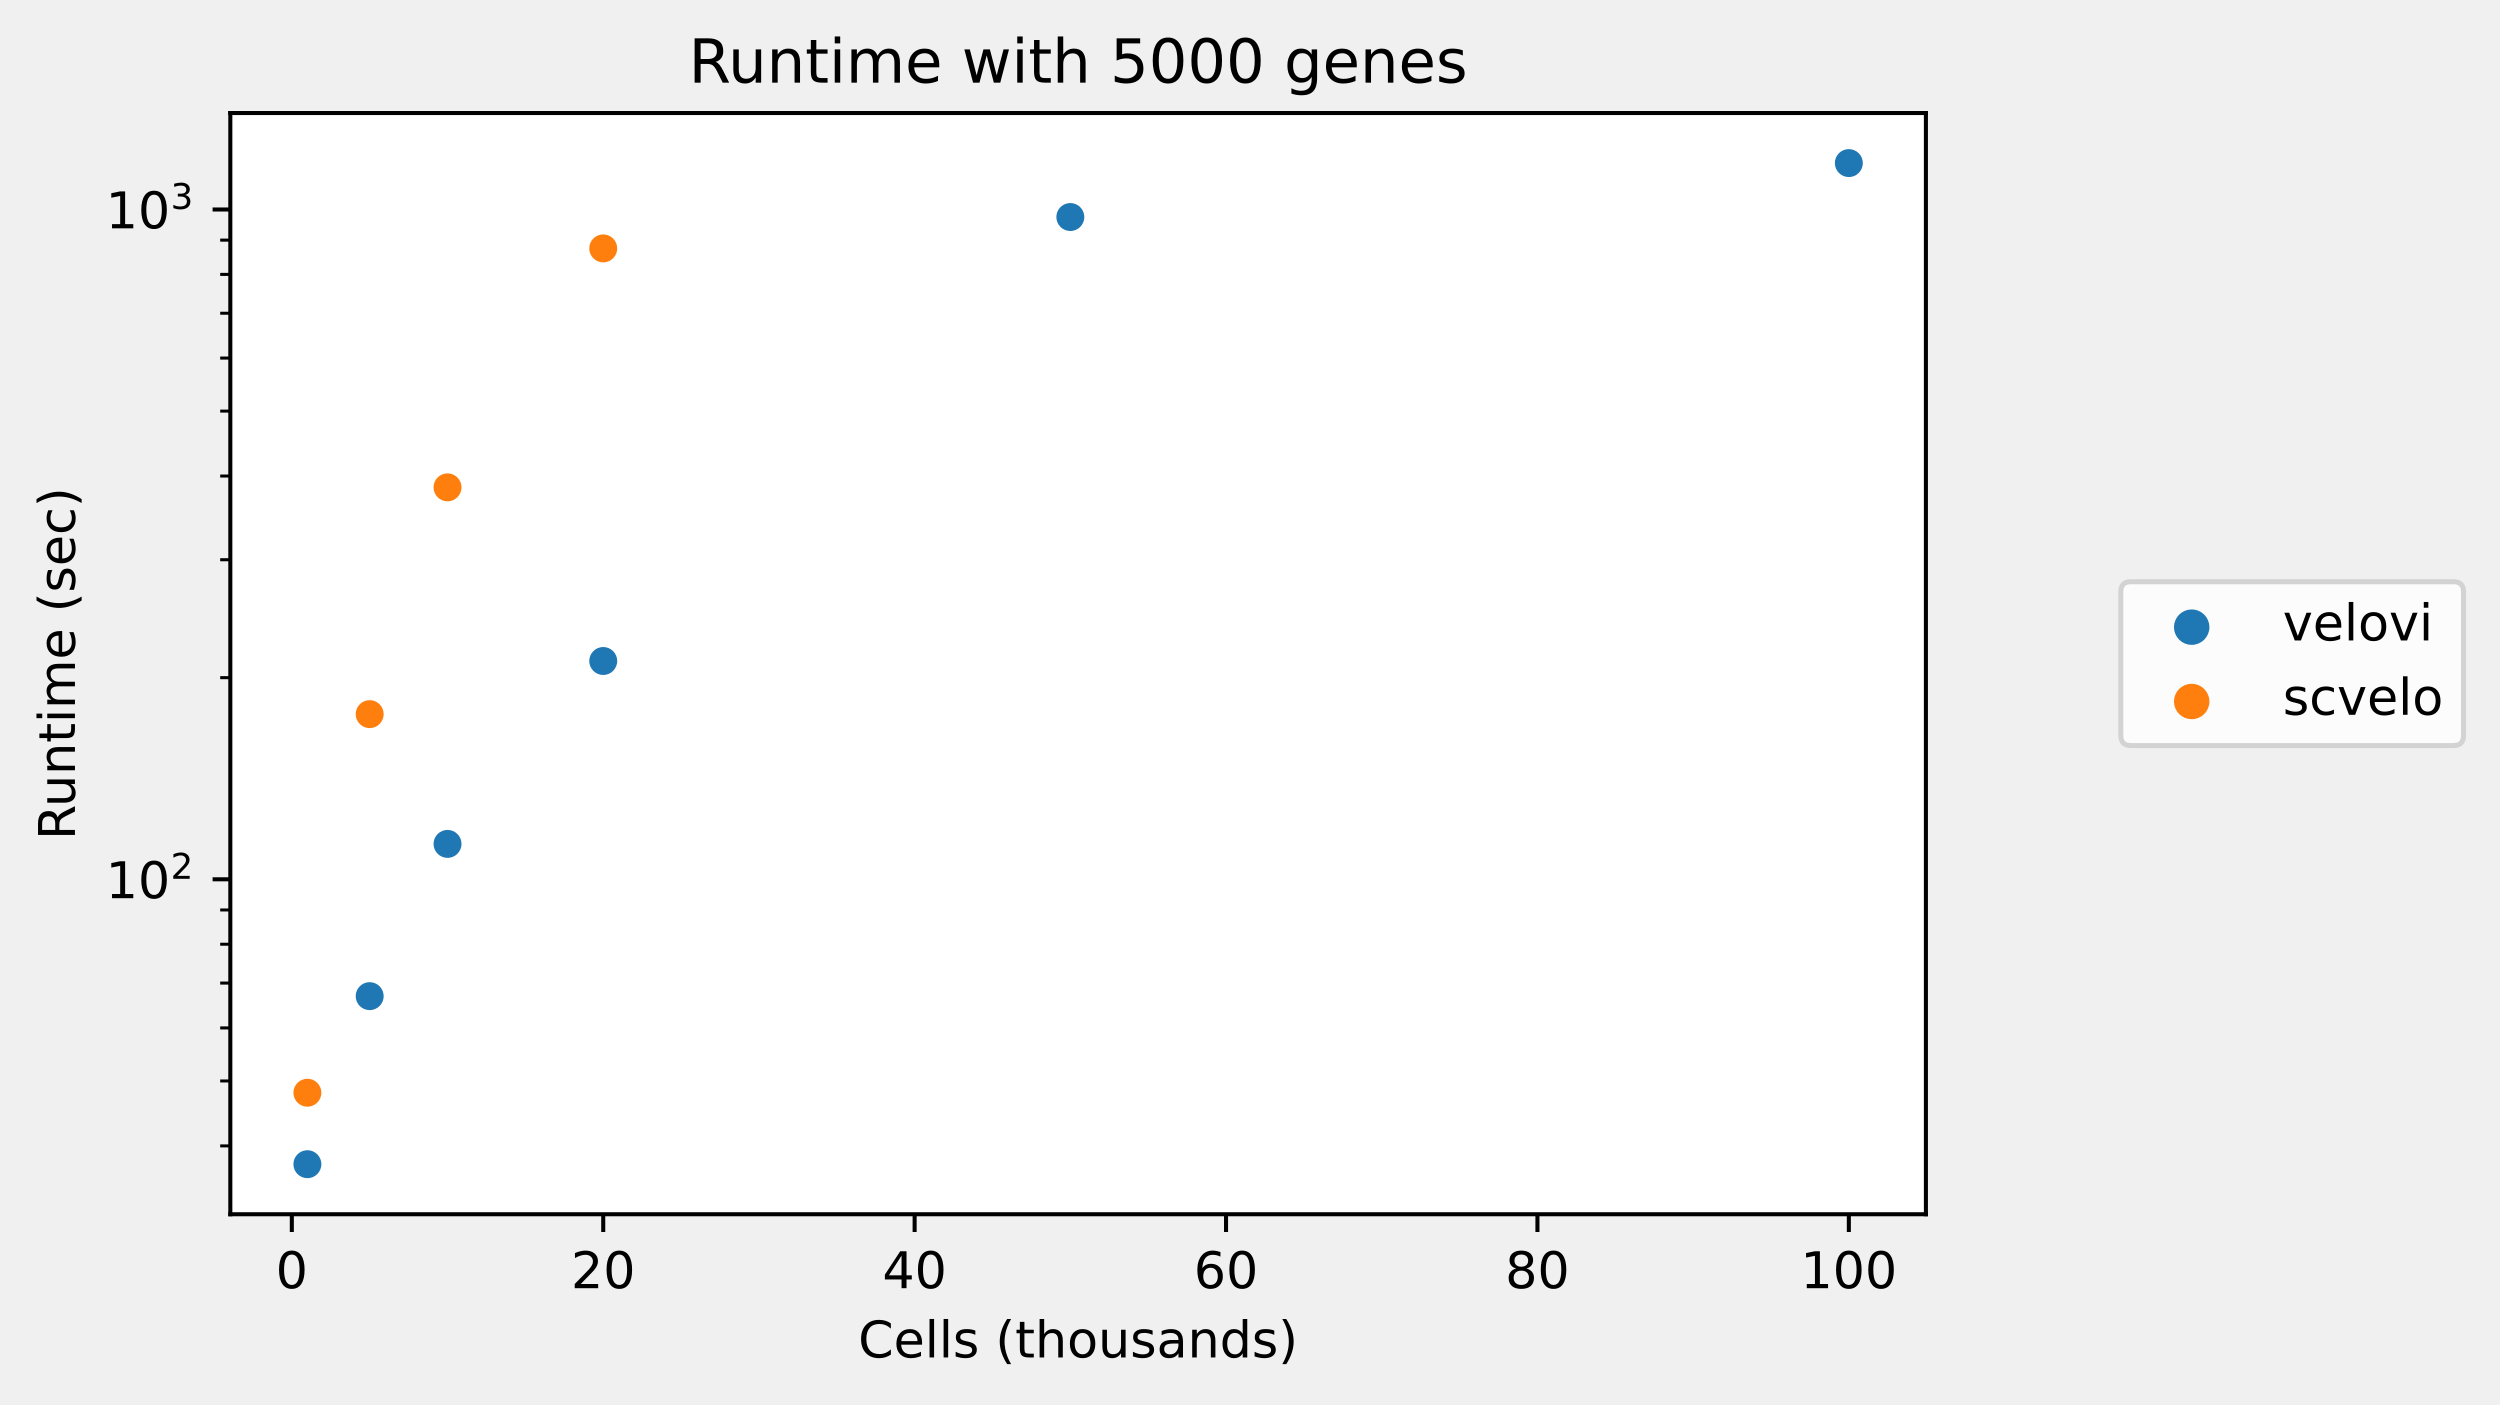
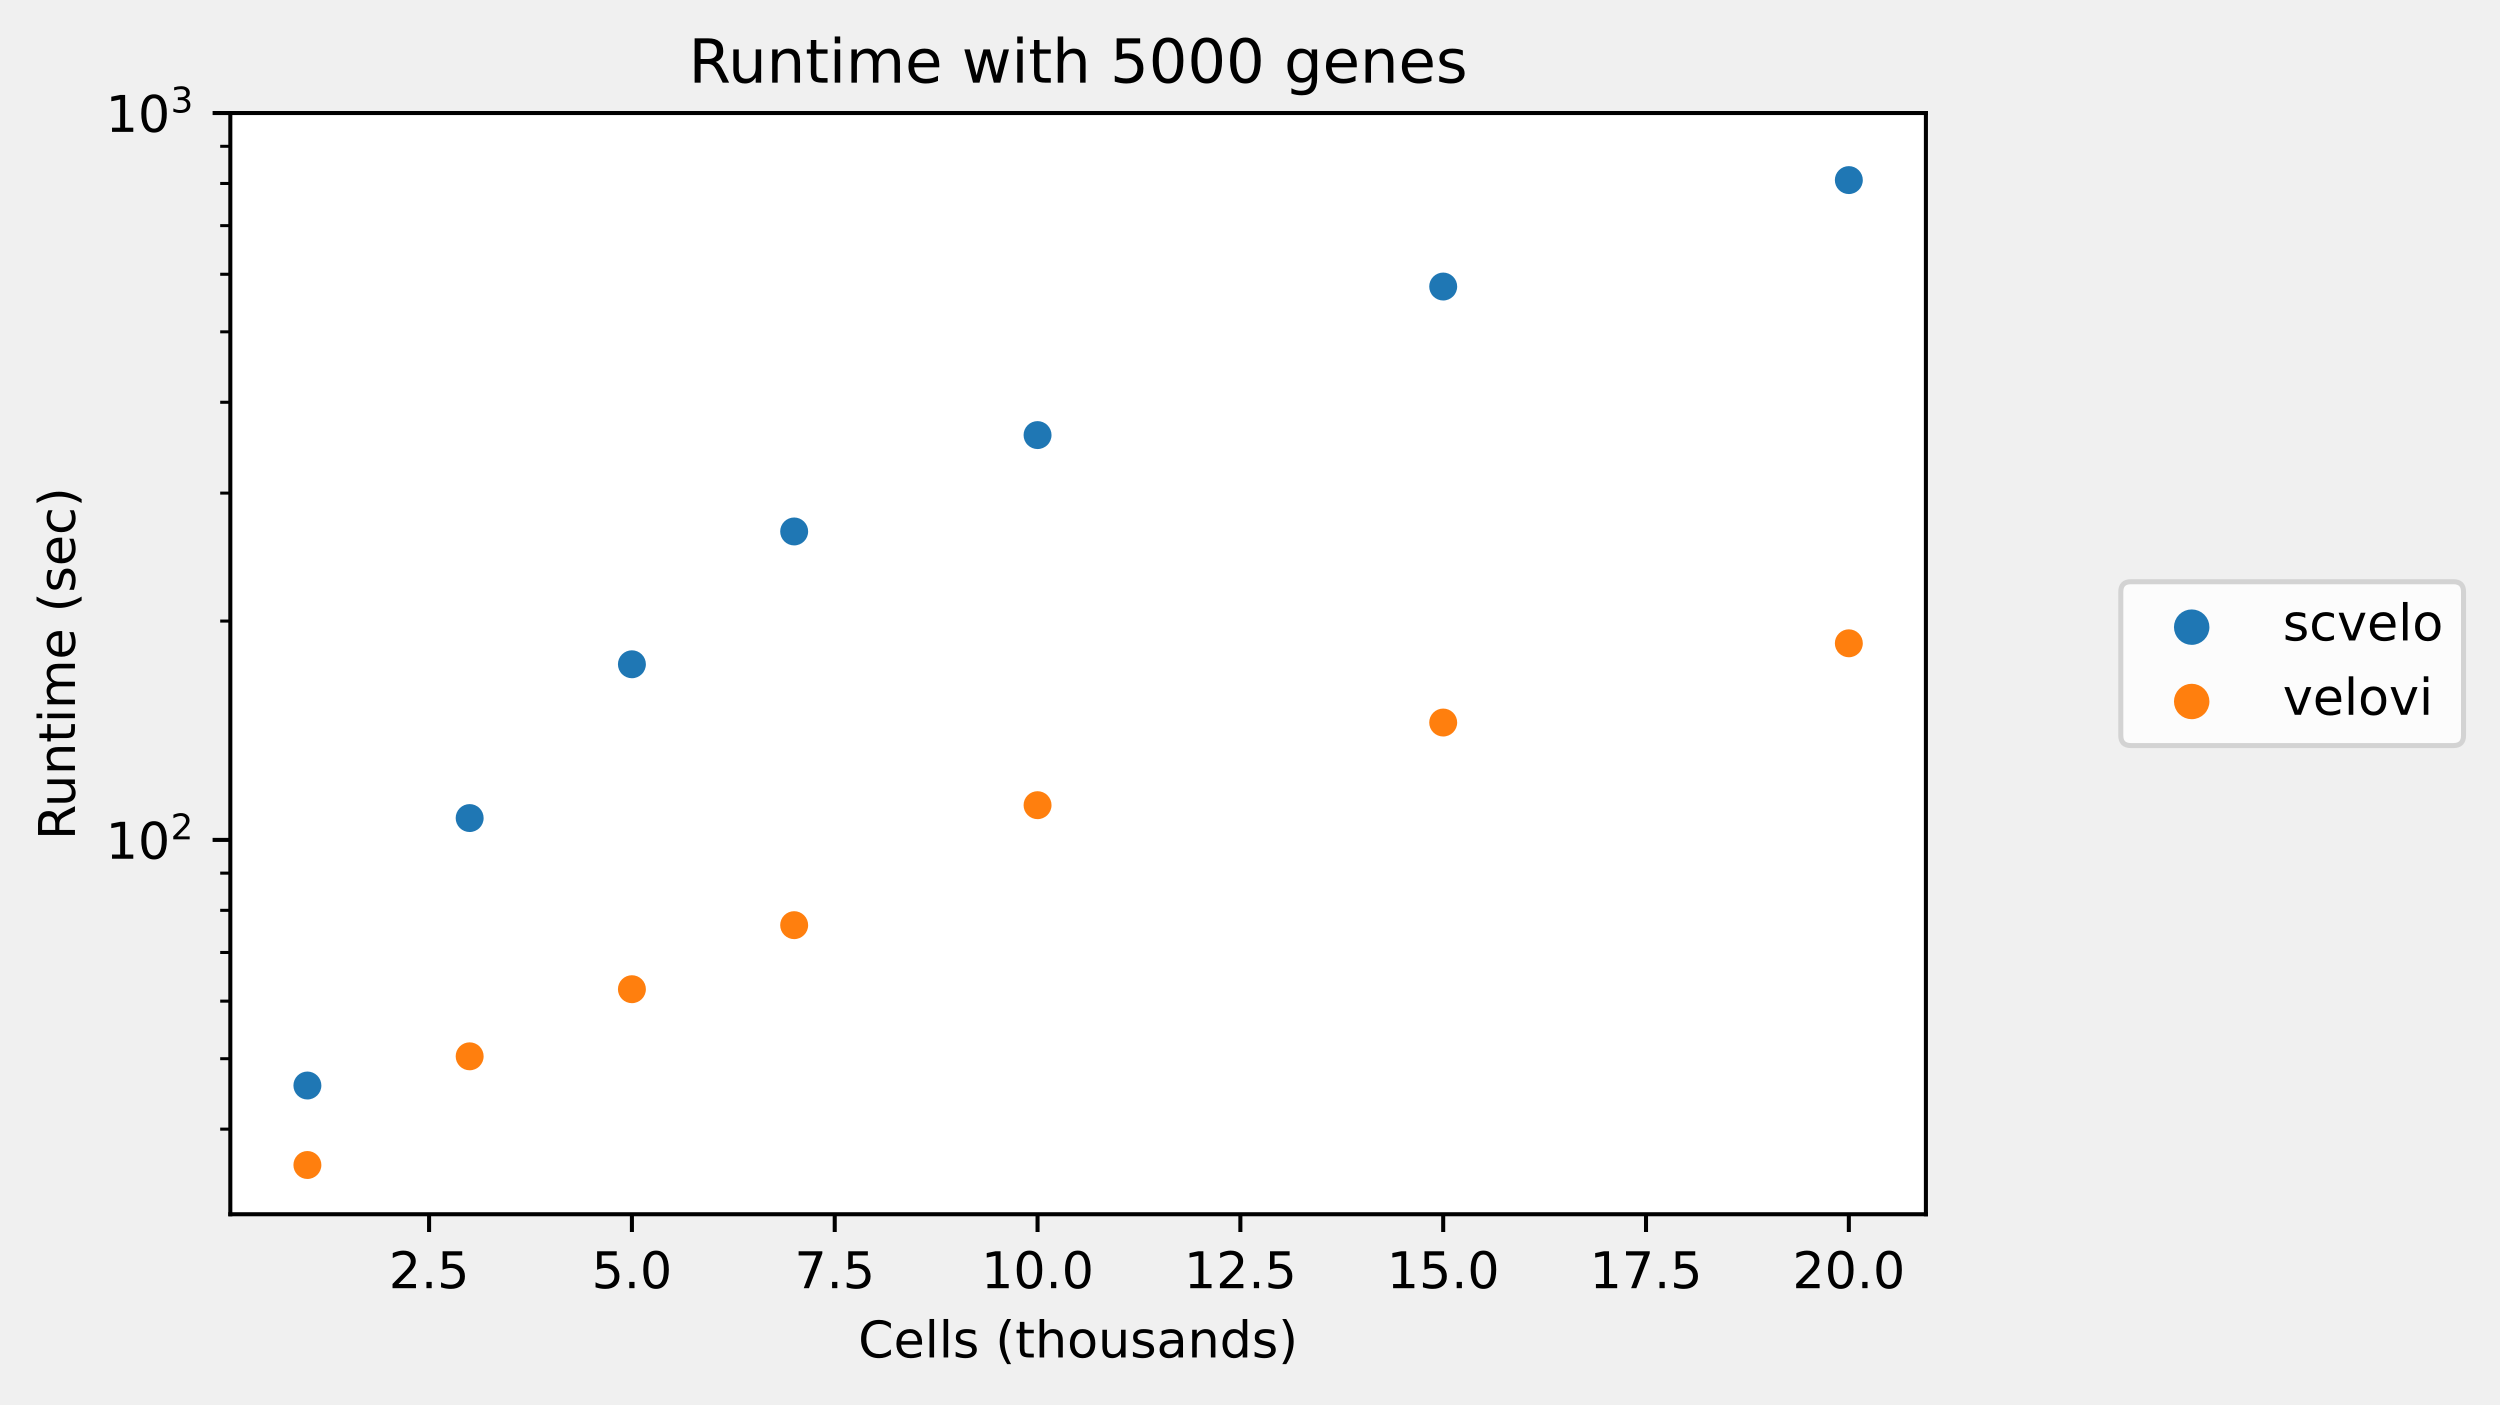
<svg xmlns="http://www.w3.org/2000/svg" xmlns:xlink="http://www.w3.org/1999/xlink" width="493.635pt" height="277.314pt" viewBox="0 0 493.635 277.314" version="1.1">
  <defs>
    <style type="text/css">*{stroke-linejoin: round; stroke-linecap: butt}</style>
  </defs>
  <g id="figure_1">
    <g id="patch_1">
      <path d="M 0 277.314  L 493.635 277.314  L 493.635 0  L 0 0  L 0 277.314  z " style="fill: none" />
    </g>
    <g id="axes_1">
      <g id="patch_2">
        <path d="M 45.478 239.758  L 380.278 239.758  L 380.278 22.318  L 45.478 22.318  z " style="fill: #ffffff" />
      </g>
      <g id="PathCollection_1">
        <defs>
-           <path id="C0_0_b9eea34173" d="M 0 3  C 0.796 3 1.559 2.684 2.121 2.121  C 2.684 1.559 3 0.796 3 -0  C 3 -0.796 2.684 -1.559 2.121 -2.121  C 1.559 -2.684 0.796 -3 0 -3  C -0.796 -3 -1.559 -2.684 -2.121 -2.121  C -2.684 -1.559 -3 -0.796 -3 0  C -3 0.796 -2.684 1.559 -2.121 2.121  C -1.559 2.684 -0.796 3 0 3  z " />
+           <path id="C0_0_a460efa576" d="M 0 3  C 0.796 3 1.559 2.684 2.121 2.121  C 2.684 1.559 3 0.796 3 -0  C 3 -0.796 2.684 -1.559 2.121 -2.121  C 1.559 -2.684 0.796 -3 0 -3  C -0.796 -3 -1.559 -2.684 -2.121 -2.121  C -2.684 -1.559 -3 -0.796 -3 0  C -3 0.796 -2.684 1.559 -2.121 2.121  C -1.559 2.684 -0.796 3 0 3  z " />
        </defs>
-         <g clip-path="url(#p191ba95dfa)">
-           <use xlink:href="#C0_0_b9eea34173" x="211.341" y="42.853" style="fill: #1f77b4; stroke: #ffffff; stroke-width: 0.48" />
-         </g>
-         <g clip-path="url(#p191ba95dfa)">
-           <use xlink:href="#C0_0_b9eea34173" x="60.696" y="215.762" style="fill: #ff7f0e; stroke: #ffffff; stroke-width: 0.48" />
-         </g>
-         <g clip-path="url(#p191ba95dfa)">
-           <use xlink:href="#C0_0_b9eea34173" x="88.366" y="166.631" style="fill: #1f77b4; stroke: #ffffff; stroke-width: 0.48" />
-         </g>
-         <g clip-path="url(#p191ba95dfa)">
-           <use xlink:href="#C0_0_b9eea34173" x="365.06" y="32.202" style="fill: #1f77b4; stroke: #ffffff; stroke-width: 0.48" />
-         </g>
-         <g clip-path="url(#p191ba95dfa)">
-           <use xlink:href="#C0_0_b9eea34173" x="72.994" y="141.01" style="fill: #ff7f0e; stroke: #ffffff; stroke-width: 0.48" />
-         </g>
-         <g clip-path="url(#p191ba95dfa)">
-           <use xlink:href="#C0_0_b9eea34173" x="72.994" y="196.693" style="fill: #1f77b4; stroke: #ffffff; stroke-width: 0.48" />
-         </g>
-         <g clip-path="url(#p191ba95dfa)">
-           <use xlink:href="#C0_0_b9eea34173" x="88.366" y="96.23" style="fill: #ff7f0e; stroke: #ffffff; stroke-width: 0.48" />
-         </g>
-         <g clip-path="url(#p191ba95dfa)">
-           <use xlink:href="#C0_0_b9eea34173" x="119.11" y="49.045" style="fill: #ff7f0e; stroke: #ffffff; stroke-width: 0.48" />
-         </g>
-         <g clip-path="url(#p191ba95dfa)">
-           <use xlink:href="#C0_0_b9eea34173" x="60.696" y="229.874" style="fill: #1f77b4; stroke: #ffffff; stroke-width: 0.48" />
-         </g>
-         <g clip-path="url(#p191ba95dfa)">
-           <use xlink:href="#C0_0_b9eea34173" x="119.11" y="130.517" style="fill: #1f77b4; stroke: #ffffff; stroke-width: 0.48" />
+         <g clip-path="url(#p04a17d3ddd)">
+           <use xlink:href="#C0_0_a460efa576" x="60.696" y="214.34" style="fill: #1f77b4; stroke: #ffffff; stroke-width: 0.48" />
+         </g>
+         <g clip-path="url(#p04a17d3ddd)">
+           <use xlink:href="#C0_0_a460efa576" x="284.964" y="56.577" style="fill: #1f77b4; stroke: #ffffff; stroke-width: 0.48" />
+         </g>
+         <g clip-path="url(#p04a17d3ddd)">
+           <use xlink:href="#C0_0_a460efa576" x="204.869" y="158.986" style="fill: #ff7f0e; stroke: #ffffff; stroke-width: 0.48" />
+         </g>
+         <g clip-path="url(#p04a17d3ddd)">
+           <use xlink:href="#C0_0_a460efa576" x="156.811" y="182.676" style="fill: #ff7f0e; stroke: #ffffff; stroke-width: 0.48" />
+         </g>
+         <g clip-path="url(#p04a17d3ddd)">
+           <use xlink:href="#C0_0_a460efa576" x="284.964" y="142.668" style="fill: #ff7f0e; stroke: #ffffff; stroke-width: 0.48" />
+         </g>
+         <g clip-path="url(#p04a17d3ddd)">
+           <use xlink:href="#C0_0_a460efa576" x="124.773" y="131.163" style="fill: #1f77b4; stroke: #ffffff; stroke-width: 0.48" />
+         </g>
+         <g clip-path="url(#p04a17d3ddd)">
+           <use xlink:href="#C0_0_a460efa576" x="124.773" y="195.322" style="fill: #ff7f0e; stroke: #ffffff; stroke-width: 0.48" />
+         </g>
+         <g clip-path="url(#p04a17d3ddd)">
+           <use xlink:href="#C0_0_a460efa576" x="156.811" y="104.939" style="fill: #1f77b4; stroke: #ffffff; stroke-width: 0.48" />
+         </g>
+         <g clip-path="url(#p04a17d3ddd)">
+           <use xlink:href="#C0_0_a460efa576" x="92.735" y="161.529" style="fill: #1f77b4; stroke: #ffffff; stroke-width: 0.48" />
+         </g>
+         <g clip-path="url(#p04a17d3ddd)">
+           <use xlink:href="#C0_0_a460efa576" x="204.869" y="85.909" style="fill: #1f77b4; stroke: #ffffff; stroke-width: 0.48" />
+         </g>
+         <g clip-path="url(#p04a17d3ddd)">
+           <use xlink:href="#C0_0_a460efa576" x="365.06" y="35.56" style="fill: #1f77b4; stroke: #ffffff; stroke-width: 0.48" />
+         </g>
+         <g clip-path="url(#p04a17d3ddd)">
+           <use xlink:href="#C0_0_a460efa576" x="60.696" y="230.034" style="fill: #ff7f0e; stroke: #ffffff; stroke-width: 0.48" />
+         </g>
+         <g clip-path="url(#p04a17d3ddd)">
+           <use xlink:href="#C0_0_a460efa576" x="365.06" y="127.022" style="fill: #ff7f0e; stroke: #ffffff; stroke-width: 0.48" />
+         </g>
+         <g clip-path="url(#p04a17d3ddd)">
+           <use xlink:href="#C0_0_a460efa576" x="92.735" y="208.573" style="fill: #ff7f0e; stroke: #ffffff; stroke-width: 0.48" />
        </g>
      </g>
      <g id="PathCollection_2" />
      <g id="PathCollection_3" />
      <g id="matplotlib.axis_1">
        <g id="xtick_1">
          <g id="line2d_1">
            <defs>
-               <path id="md7129124e1" d="M 0 0  L 0 3.5  " style="stroke: #000000; stroke-width: 0.8" />
-             </defs>
-             <g>
-               <use xlink:href="#md7129124e1" x="57.622" y="239.758" style="stroke: #000000; stroke-width: 0.8" />
+               <path id="m37c437c83b" d="M 0 0  L 0 3.5  " style="stroke: #000000; stroke-width: 0.8" />
+             </defs>
+             <g>
+               <use xlink:href="#m37c437c83b" x="84.725" y="239.758" style="stroke: #000000; stroke-width: 0.8" />
            </g>
          </g>
          <g id="text_1">
-             <g transform="translate(54.44068 254.3566)scale(0.1 -0.1)">
+             <g transform="translate(76.77345 254.3566)scale(0.1 -0.1)">
+               <defs>
+                 <path id="DejaVuSans-32" d="M 1228 531  L 3431 531  L 3431 0  L 469 0  L 469 531  Q 828 903 1448 1529  Q 2069 2156 2228 2338  Q 2531 2678 2651 2914  Q 2772 3150 2772 3378  Q 2772 3750 2511 3984  Q 2250 4219 1831 4219  Q 1534 4219 1204 4116  Q 875 4013 500 3803  L 500 4441  Q 881 4594 1212 4672  Q 1544 4750 1819 4750  Q 2544 4750 2975 4387  Q 3406 4025 3406 3419  Q 3406 3131 3298 2873  Q 3191 2616 2906 2266  Q 2828 2175 2409 1742  Q 1991 1309 1228 531  z " transform="scale(0.015625)" />
+                 <path id="DejaVuSans-2e" d="M 684 794  L 1344 794  L 1344 0  L 684 0  L 684 794  z " transform="scale(0.015625)" />
+                 <path id="DejaVuSans-35" d="M 691 4666  L 3169 4666  L 3169 4134  L 1269 4134  L 1269 2991  Q 1406 3038 1543 3061  Q 1681 3084 1819 3084  Q 2600 3084 3056 2656  Q 3513 2228 3513 1497  Q 3513 744 3044 326  Q 2575 -91 1722 -91  Q 1428 -91 1123 -41  Q 819 9 494 109  L 494 744  Q 775 591 1075 516  Q 1375 441 1709 441  Q 2250 441 2565 725  Q 2881 1009 2881 1497  Q 2881 1984 2565 2268  Q 2250 2553 1709 2553  Q 1456 2553 1204 2497  Q 953 2441 691 2322  L 691 4666  z " transform="scale(0.015625)" />
+               </defs>
+               <use xlink:href="#DejaVuSans-32" />
+               <use xlink:href="#DejaVuSans-2e" x="63.623" />
+               <use xlink:href="#DejaVuSans-35" x="95.41" />
+             </g>
+           </g>
+         </g>
+         <g id="xtick_2">
+           <g id="line2d_2">
+             <g>
+               <use xlink:href="#m37c437c83b" x="124.773" y="239.758" style="stroke: #000000; stroke-width: 0.8" />
+             </g>
+           </g>
+           <g id="text_2">
+             <g transform="translate(116.8213 254.3566)scale(0.1 -0.1)">
              <defs>
                <path id="DejaVuSans-30" d="M 2034 4250  Q 1547 4250 1301 3770  Q 1056 3291 1056 2328  Q 1056 1369 1301 889  Q 1547 409 2034 409  Q 2525 409 2770 889  Q 3016 1369 3016 2328  Q 3016 3291 2770 3770  Q 2525 4250 2034 4250  z M 2034 4750  Q 2819 4750 3233 4129  Q 3647 3509 3647 2328  Q 3647 1150 3233 529  Q 2819 -91 2034 -91  Q 1250 -91 836 529  Q 422 1150 422 2328  Q 422 3509 836 4129  Q 1250 4750 2034 4750  z " transform="scale(0.015625)" />
              </defs>
-               <use xlink:href="#DejaVuSans-30" />
-             </g>
-           </g>
-         </g>
-         <g id="xtick_2">
-           <g id="line2d_2">
-             <g>
-               <use xlink:href="#md7129124e1" x="119.11" y="239.758" style="stroke: #000000; stroke-width: 0.8" />
-             </g>
-           </g>
-           <g id="text_2">
-             <g transform="translate(112.747 254.3566)scale(0.1 -0.1)">
-               <defs>
-                 <path id="DejaVuSans-32" d="M 1228 531  L 3431 531  L 3431 0  L 469 0  L 469 531  Q 828 903 1448 1529  Q 2069 2156 2228 2338  Q 2531 2678 2651 2914  Q 2772 3150 2772 3378  Q 2772 3750 2511 3984  Q 2250 4219 1831 4219  Q 1534 4219 1204 4116  Q 875 4013 500 3803  L 500 4441  Q 881 4594 1212 4672  Q 1544 4750 1819 4750  Q 2544 4750 2975 4387  Q 3406 4025 3406 3419  Q 3406 3131 3298 2873  Q 3191 2616 2906 2266  Q 2828 2175 2409 1742  Q 1991 1309 1228 531  z " transform="scale(0.015625)" />
-               </defs>
-               <use xlink:href="#DejaVuSans-32" />
-               <use xlink:href="#DejaVuSans-30" x="63.623" />
+               <use xlink:href="#DejaVuSans-35" />
+               <use xlink:href="#DejaVuSans-2e" x="63.623" />
+               <use xlink:href="#DejaVuSans-30" x="95.41" />
            </g>
          </g>
        </g>
        <g id="xtick_3">
          <g id="line2d_3">
            <g>
-               <use xlink:href="#md7129124e1" x="180.597" y="239.758" style="stroke: #000000; stroke-width: 0.8" />
+               <use xlink:href="#m37c437c83b" x="164.821" y="239.758" style="stroke: #000000; stroke-width: 0.8" />
            </g>
          </g>
          <g id="text_3">
-             <g transform="translate(174.2346 254.3566)scale(0.1 -0.1)">
+             <g transform="translate(156.8691 254.3566)scale(0.1 -0.1)">
              <defs>
-                 <path id="DejaVuSans-34" d="M 2419 4116  L 825 1625  L 2419 1625  L 2419 4116  z M 2253 4666  L 3047 4666  L 3047 1625  L 3713 1625  L 3713 1100  L 3047 1100  L 3047 0  L 2419 0  L 2419 1100  L 313 1100  L 313 1709  L 2253 4666  z " transform="scale(0.015625)" />
+                 <path id="DejaVuSans-37" d="M 525 4666  L 3525 4666  L 3525 4397  L 1831 0  L 1172 0  L 2766 4134  L 525 4134  L 525 4666  z " transform="scale(0.015625)" />
              </defs>
-               <use xlink:href="#DejaVuSans-34" />
-               <use xlink:href="#DejaVuSans-30" x="63.623" />
+               <use xlink:href="#DejaVuSans-37" />
+               <use xlink:href="#DejaVuSans-2e" x="63.623" />
+               <use xlink:href="#DejaVuSans-35" x="95.41" />
            </g>
          </g>
        </g>
        <g id="xtick_4">
          <g id="line2d_4">
            <g>
-               <use xlink:href="#md7129124e1" x="242.085" y="239.758" style="stroke: #000000; stroke-width: 0.8" />
+               <use xlink:href="#m37c437c83b" x="204.869" y="239.758" style="stroke: #000000; stroke-width: 0.8" />
            </g>
          </g>
          <g id="text_4">
-             <g transform="translate(235.7222 254.3566)scale(0.1 -0.1)">
-               <defs>
-                 <path id="DejaVuSans-36" d="M 2113 2584  Q 1688 2584 1439 2293  Q 1191 2003 1191 1497  Q 1191 994 1439 701  Q 1688 409 2113 409  Q 2538 409 2786 701  Q 3034 994 3034 1497  Q 3034 2003 2786 2293  Q 2538 2584 2113 2584  z M 3366 4563  L 3366 3988  Q 3128 4100 2886 4159  Q 2644 4219 2406 4219  Q 1781 4219 1451 3797  Q 1122 3375 1075 2522  Q 1259 2794 1537 2939  Q 1816 3084 2150 3084  Q 2853 3084 3261 2657  Q 3669 2231 3669 1497  Q 3669 778 3244 343  Q 2819 -91 2113 -91  Q 1303 -91 875 529  Q 447 1150 447 2328  Q 447 3434 972 4092  Q 1497 4750 2381 4750  Q 2619 4750 2861 4703  Q 3103 4656 3366 4563  z " transform="scale(0.015625)" />
-               </defs>
-               <use xlink:href="#DejaVuSans-36" />
-               <use xlink:href="#DejaVuSans-30" x="63.623" />
-             </g>
-           </g>
-         </g>
-         <g id="xtick_5">
-           <g id="line2d_5">
-             <g>
-               <use xlink:href="#md7129124e1" x="303.572" y="239.758" style="stroke: #000000; stroke-width: 0.8" />
-             </g>
-           </g>
-           <g id="text_5">
-             <g transform="translate(297.2098 254.3566)scale(0.1 -0.1)">
-               <defs>
-                 <path id="DejaVuSans-38" d="M 2034 2216  Q 1584 2216 1326 1975  Q 1069 1734 1069 1313  Q 1069 891 1326 650  Q 1584 409 2034 409  Q 2484 409 2743 651  Q 3003 894 3003 1313  Q 3003 1734 2745 1975  Q 2488 2216 2034 2216  z M 1403 2484  Q 997 2584 770 2862  Q 544 3141 544 3541  Q 544 4100 942 4425  Q 1341 4750 2034 4750  Q 2731 4750 3128 4425  Q 3525 4100 3525 3541  Q 3525 3141 3298 2862  Q 3072 2584 2669 2484  Q 3125 2378 3379 2068  Q 3634 1759 3634 1313  Q 3634 634 3220 271  Q 2806 -91 2034 -91  Q 1263 -91 848 271  Q 434 634 434 1313  Q 434 1759 690 2068  Q 947 2378 1403 2484  z M 1172 3481  Q 1172 3119 1398 2916  Q 1625 2713 2034 2713  Q 2441 2713 2670 2916  Q 2900 3119 2900 3481  Q 2900 3844 2670 4047  Q 2441 4250 2034 4250  Q 1625 4250 1398 4047  Q 1172 3844 1172 3481  z " transform="scale(0.015625)" />
-               </defs>
-               <use xlink:href="#DejaVuSans-38" />
-               <use xlink:href="#DejaVuSans-30" x="63.623" />
-             </g>
-           </g>
-         </g>
-         <g id="xtick_6">
-           <g id="line2d_6">
-             <g>
-               <use xlink:href="#md7129124e1" x="365.06" y="239.758" style="stroke: #000000; stroke-width: 0.8" />
-             </g>
-           </g>
-           <g id="text_6">
-             <g transform="translate(355.5162 254.3566)scale(0.1 -0.1)">
+             <g transform="translate(193.7357 254.3566)scale(0.1 -0.1)">
              <defs>
                <path id="DejaVuSans-31" d="M 794 531  L 1825 531  L 1825 4091  L 703 3866  L 703 4441  L 1819 4666  L 2450 4666  L 2450 531  L 3481 531  L 3481 0  L 794 0  L 794 531  z " transform="scale(0.015625)" />
              </defs>
              <use xlink:href="#DejaVuSans-31" />
              <use xlink:href="#DejaVuSans-30" x="63.623" />
-               <use xlink:href="#DejaVuSans-30" x="127.246" />
-             </g>
-           </g>
-         </g>
-         <g id="text_7">
+               <use xlink:href="#DejaVuSans-2e" x="127.246" />
+               <use xlink:href="#DejaVuSans-30" x="159.033" />
+             </g>
+           </g>
+         </g>
+         <g id="xtick_5">
+           <g id="line2d_5">
+             <g>
+               <use xlink:href="#m37c437c83b" x="244.916" y="239.758" style="stroke: #000000; stroke-width: 0.8" />
+             </g>
+           </g>
+           <g id="text_5">
+             <g transform="translate(233.7836 254.3566)scale(0.1 -0.1)">
+               <use xlink:href="#DejaVuSans-31" />
+               <use xlink:href="#DejaVuSans-32" x="63.623" />
+               <use xlink:href="#DejaVuSans-2e" x="127.246" />
+               <use xlink:href="#DejaVuSans-35" x="159.033" />
+             </g>
+           </g>
+         </g>
+         <g id="xtick_6">
+           <g id="line2d_6">
+             <g>
+               <use xlink:href="#m37c437c83b" x="284.964" y="239.758" style="stroke: #000000; stroke-width: 0.8" />
+             </g>
+           </g>
+           <g id="text_6">
+             <g transform="translate(273.8314 254.3566)scale(0.1 -0.1)">
+               <use xlink:href="#DejaVuSans-31" />
+               <use xlink:href="#DejaVuSans-35" x="63.623" />
+               <use xlink:href="#DejaVuSans-2e" x="127.246" />
+               <use xlink:href="#DejaVuSans-30" x="159.033" />
+             </g>
+           </g>
+         </g>
+         <g id="xtick_7">
+           <g id="line2d_7">
+             <g>
+               <use xlink:href="#m37c437c83b" x="325.012" y="239.758" style="stroke: #000000; stroke-width: 0.8" />
+             </g>
+           </g>
+           <g id="text_7">
+             <g transform="translate(313.8793 254.3566)scale(0.1 -0.1)">
+               <use xlink:href="#DejaVuSans-31" />
+               <use xlink:href="#DejaVuSans-37" x="63.623" />
+               <use xlink:href="#DejaVuSans-2e" x="127.246" />
+               <use xlink:href="#DejaVuSans-35" x="159.033" />
+             </g>
+           </g>
+         </g>
+         <g id="xtick_8">
+           <g id="line2d_8">
+             <g>
+               <use xlink:href="#m37c437c83b" x="365.06" y="239.758" style="stroke: #000000; stroke-width: 0.8" />
+             </g>
+           </g>
+           <g id="text_8">
+             <g transform="translate(353.9271 254.3566)scale(0.1 -0.1)">
+               <use xlink:href="#DejaVuSans-32" />
+               <use xlink:href="#DejaVuSans-30" x="63.623" />
+               <use xlink:href="#DejaVuSans-2e" x="127.246" />
+               <use xlink:href="#DejaVuSans-30" x="159.033" />
+             </g>
+           </g>
+         </g>
+         <g id="text_9">
          <g transform="translate(169.4633 268.0347)scale(0.1 -0.1)">
            <defs>
              <path id="DejaVuSans-43" d="M 4122 4306  L 4122 3641  Q 3803 3938 3442 4084  Q 3081 4231 2675 4231  Q 1875 4231 1450 3742  Q 1025 3253 1025 2328  Q 1025 1406 1450 917  Q 1875 428 2675 428  Q 3081 428 3442 575  Q 3803 722 4122 1019  L 4122 359  Q 3791 134 3420 21  Q 3050 -91 2638 -91  Q 1578 -91 968 557  Q 359 1206 359 2328  Q 359 3453 968 4101  Q 1578 4750 2638 4750  Q 3056 4750 3426 4639  Q 3797 4528 4122 4306  z " transform="scale(0.015625)" />
              <path id="DejaVuSans-65" d="M 3597 1894  L 3597 1613  L 953 1613  Q 991 1019 1311 708  Q 1631 397 2203 397  Q 2534 397 2845 478  Q 3156 559 3463 722  L 3463 178  Q 3153 47 2828 -22  Q 2503 -91 2169 -91  Q 1331 -91 842 396  Q 353 884 353 1716  Q 353 2575 817 3079  Q 1281 3584 2069 3584  Q 2775 3584 3186 3129  Q 3597 2675 3597 1894  z M 3022 2063  Q 3016 2534 2758 2815  Q 2500 3097 2075 3097  Q 1594 3097 1305 2825  Q 1016 2553 972 2059  L 3022 2063  z " transform="scale(0.015625)" />
              <path id="DejaVuSans-6c" d="M 603 4863  L 1178 4863  L 1178 0  L 603 0  L 603 4863  z " transform="scale(0.015625)" />
              <path id="DejaVuSans-73" d="M 2834 3397  L 2834 2853  Q 2591 2978 2328 3040  Q 2066 3103 1784 3103  Q 1356 3103 1142 2972  Q 928 2841 928 2578  Q 928 2378 1081 2264  Q 1234 2150 1697 2047  L 1894 2003  Q 2506 1872 2764 1633  Q 3022 1394 3022 966  Q 3022 478 2636 193  Q 2250 -91 1575 -91  Q 1294 -91 989 -36  Q 684 19 347 128  L 347 722  Q 666 556 975 473  Q 1284 391 1588 391  Q 1994 391 2212 530  Q 2431 669 2431 922  Q 2431 1156 2273 1281  Q 2116 1406 1581 1522  L 1381 1569  Q 847 1681 609 1914  Q 372 2147 372 2553  Q 372 3047 722 3315  Q 1072 3584 1716 3584  Q 2034 3584 2315 3537  Q 2597 3491 2834 3397  z " transform="scale(0.015625)" />
              <path id="DejaVuSans-20" transform="scale(0.015625)" />
              <path id="DejaVuSans-28" d="M 1984 4856  Q 1566 4138 1362 3434  Q 1159 2731 1159 2009  Q 1159 1288 1364 580  Q 1569 -128 1984 -844  L 1484 -844  Q 1016 -109 783 600  Q 550 1309 550 2009  Q 550 2706 781 3412  Q 1013 4119 1484 4856  L 1984 4856  z " transform="scale(0.015625)" />
              <path id="DejaVuSans-74" d="M 1172 4494  L 1172 3500  L 2356 3500  L 2356 3053  L 1172 3053  L 1172 1153  Q 1172 725 1289 603  Q 1406 481 1766 481  L 2356 481  L 2356 0  L 1766 0  Q 1100 0 847 248  Q 594 497 594 1153  L 594 3053  L 172 3053  L 172 3500  L 594 3500  L 594 4494  L 1172 4494  z " transform="scale(0.015625)" />
              <path id="DejaVuSans-68" d="M 3513 2113  L 3513 0  L 2938 0  L 2938 2094  Q 2938 2591 2744 2837  Q 2550 3084 2163 3084  Q 1697 3084 1428 2787  Q 1159 2491 1159 1978  L 1159 0  L 581 0  L 581 4863  L 1159 4863  L 1159 2956  Q 1366 3272 1645 3428  Q 1925 3584 2291 3584  Q 2894 3584 3203 3211  Q 3513 2838 3513 2113  z " transform="scale(0.015625)" />
              <path id="DejaVuSans-6f" d="M 1959 3097  Q 1497 3097 1228 2736  Q 959 2375 959 1747  Q 959 1119 1226 758  Q 1494 397 1959 397  Q 2419 397 2687 759  Q 2956 1122 2956 1747  Q 2956 2369 2687 2733  Q 2419 3097 1959 3097  z M 1959 3584  Q 2709 3584 3137 3096  Q 3566 2609 3566 1747  Q 3566 888 3137 398  Q 2709 -91 1959 -91  Q 1206 -91 779 398  Q 353 888 353 1747  Q 353 2609 779 3096  Q 1206 3584 1959 3584  z " transform="scale(0.015625)" />
              <path id="DejaVuSans-75" d="M 544 1381  L 544 3500  L 1119 3500  L 1119 1403  Q 1119 906 1312 657  Q 1506 409 1894 409  Q 2359 409 2629 706  Q 2900 1003 2900 1516  L 2900 3500  L 3475 3500  L 3475 0  L 2900 0  L 2900 538  Q 2691 219 2414 64  Q 2138 -91 1772 -91  Q 1169 -91 856 284  Q 544 659 544 1381  z M 1991 3584  L 1991 3584  z " transform="scale(0.015625)" />
              <path id="DejaVuSans-61" d="M 2194 1759  Q 1497 1759 1228 1600  Q 959 1441 959 1056  Q 959 750 1161 570  Q 1363 391 1709 391  Q 2188 391 2477 730  Q 2766 1069 2766 1631  L 2766 1759  L 2194 1759  z M 3341 1997  L 3341 0  L 2766 0  L 2766 531  Q 2569 213 2275 61  Q 1981 -91 1556 -91  Q 1019 -91 701 211  Q 384 513 384 1019  Q 384 1609 779 1909  Q 1175 2209 1959 2209  L 2766 2209  L 2766 2266  Q 2766 2663 2505 2880  Q 2244 3097 1772 3097  Q 1472 3097 1187 3025  Q 903 2953 641 2809  L 641 3341  Q 956 3463 1253 3523  Q 1550 3584 1831 3584  Q 2591 3584 2966 3190  Q 3341 2797 3341 1997  z " transform="scale(0.015625)" />
              <path id="DejaVuSans-6e" d="M 3513 2113  L 3513 0  L 2938 0  L 2938 2094  Q 2938 2591 2744 2837  Q 2550 3084 2163 3084  Q 1697 3084 1428 2787  Q 1159 2491 1159 1978  L 1159 0  L 581 0  L 581 3500  L 1159 3500  L 1159 2956  Q 1366 3272 1645 3428  Q 1925 3584 2291 3584  Q 2894 3584 3203 3211  Q 3513 2838 3513 2113  z " transform="scale(0.015625)" />
              <path id="DejaVuSans-64" d="M 2906 2969  L 2906 4863  L 3481 4863  L 3481 0  L 2906 0  L 2906 525  Q 2725 213 2448 61  Q 2172 -91 1784 -91  Q 1150 -91 751 415  Q 353 922 353 1747  Q 353 2572 751 3078  Q 1150 3584 1784 3584  Q 2172 3584 2448 3432  Q 2725 3281 2906 2969  z M 947 1747  Q 947 1113 1208 752  Q 1469 391 1925 391  Q 2381 391 2643 752  Q 2906 1113 2906 1747  Q 2906 2381 2643 2742  Q 2381 3103 1925 3103  Q 1469 3103 1208 2742  Q 947 2381 947 1747  z " transform="scale(0.015625)" />
              <path id="DejaVuSans-29" d="M 513 4856  L 1013 4856  Q 1481 4119 1714 3412  Q 1947 2706 1947 2009  Q 1947 1309 1714 600  Q 1481 -109 1013 -844  L 513 -844  Q 928 -128 1133 580  Q 1338 1288 1338 2009  Q 1338 2731 1133 3434  Q 928 4138 513 4856  z " transform="scale(0.015625)" />
            </defs>
            <use xlink:href="#DejaVuSans-43" />
            <use xlink:href="#DejaVuSans-65" x="69.824" />
            <use xlink:href="#DejaVuSans-6c" x="131.348" />
            <use xlink:href="#DejaVuSans-6c" x="159.131" />
            <use xlink:href="#DejaVuSans-73" x="186.914" />
            <use xlink:href="#DejaVuSans-20" x="239.014" />
            <use xlink:href="#DejaVuSans-28" x="270.801" />
            <use xlink:href="#DejaVuSans-74" x="309.814" />
            <use xlink:href="#DejaVuSans-68" x="349.023" />
            <use xlink:href="#DejaVuSans-6f" x="412.402" />
            <use xlink:href="#DejaVuSans-75" x="473.584" />
            <use xlink:href="#DejaVuSans-73" x="536.963" />
            <use xlink:href="#DejaVuSans-61" x="589.062" />
            <use xlink:href="#DejaVuSans-6e" x="650.342" />
            <use xlink:href="#DejaVuSans-64" x="713.721" />
            <use xlink:href="#DejaVuSans-73" x="777.197" />
            <use xlink:href="#DejaVuSans-29" x="829.297" />
          </g>
        </g>
      </g>
      <g id="matplotlib.axis_2">
        <g id="ytick_1">
-           <g id="line2d_7">
-             <defs>
-               <path id="m9d0845f1ee" d="M 0 0  L -3.5 0  " style="stroke: #000000; stroke-width: 0.8" />
-             </defs>
-             <g>
-               <use xlink:href="#m9d0845f1ee" x="45.478" y="173.626" style="stroke: #000000; stroke-width: 0.8" />
-             </g>
-           </g>
-           <g id="text_8">
-             <g transform="translate(20.87813 177.4253)scale(0.1 -0.1)">
+           <g id="line2d_9">
+             <defs>
+               <path id="macc0506281" d="M 0 0  L -3.5 0  " style="stroke: #000000; stroke-width: 0.8" />
+             </defs>
+             <g>
+               <use xlink:href="#macc0506281" x="45.478" y="165.84" style="stroke: #000000; stroke-width: 0.8" />
+             </g>
+           </g>
+           <g id="text_10">
+             <g transform="translate(20.87813 169.6391)scale(0.1 -0.1)">
              <use xlink:href="#DejaVuSans-31" transform="translate(0 0.765625)" />
              <use xlink:href="#DejaVuSans-30" transform="translate(63.62305 0.765625)" />
              <use xlink:href="#DejaVuSans-32" transform="translate(128.2031 39.04688)scale(0.7)" />
            </g>
          </g>
        </g>
        <g id="ytick_2">
-           <g id="line2d_8">
-             <g>
-               <use xlink:href="#m9d0845f1ee" x="45.478" y="41.361" style="stroke: #000000; stroke-width: 0.8" />
-             </g>
-           </g>
-           <g id="text_9">
-             <g transform="translate(20.87813 45.15972)scale(0.1 -0.1)">
+           <g id="line2d_10">
+             <g>
+               <use xlink:href="#macc0506281" x="45.478" y="22.318" style="stroke: #000000; stroke-width: 0.8" />
+             </g>
+           </g>
+           <g id="text_11">
+             <g transform="translate(20.87813 26.11734)scale(0.1 -0.1)">
              <defs>
                <path id="DejaVuSans-33" d="M 2597 2516  Q 3050 2419 3304 2112  Q 3559 1806 3559 1356  Q 3559 666 3084 287  Q 2609 -91 1734 -91  Q 1441 -91 1130 -33  Q 819 25 488 141  L 488 750  Q 750 597 1062 519  Q 1375 441 1716 441  Q 2309 441 2620 675  Q 2931 909 2931 1356  Q 2931 1769 2642 2001  Q 2353 2234 1838 2234  L 1294 2234  L 1294 2753  L 1863 2753  Q 2328 2753 2575 2939  Q 2822 3125 2822 3475  Q 2822 3834 2567 4026  Q 2313 4219 1838 4219  Q 1578 4219 1281 4162  Q 984 4106 628 3988  L 628 4550  Q 988 4650 1302 4700  Q 1616 4750 1894 4750  Q 2613 4750 3031 4423  Q 3450 4097 3450 3541  Q 3450 3153 3228 2886  Q 3006 2619 2597 2516  z " transform="scale(0.015625)" />
              </defs>
              <use xlink:href="#DejaVuSans-31" transform="translate(0 0.765625)" />
              <use xlink:href="#DejaVuSans-30" transform="translate(63.62305 0.765625)" />
              <use xlink:href="#DejaVuSans-33" transform="translate(128.2031 39.04688)scale(0.7)" />
            </g>
          </g>
        </g>
        <g id="ytick_3">
-           <g id="line2d_9">
-             <defs>
-               <path id="m5bd3c2e8bb" d="M 0 0  L -2 0  " style="stroke: #000000; stroke-width: 0.6" />
-             </defs>
-             <g>
-               <use xlink:href="#m5bd3c2e8bb" x="45.478" y="226.26" style="stroke: #000000; stroke-width: 0.6" />
+           <g id="line2d_11">
+             <defs>
+               <path id="m3dc008da8a" d="M 0 0  L -2 0  " style="stroke: #000000; stroke-width: 0.6" />
+             </defs>
+             <g>
+               <use xlink:href="#m3dc008da8a" x="45.478" y="222.953" style="stroke: #000000; stroke-width: 0.6" />
            </g>
          </g>
        </g>
        <g id="ytick_4">
-           <g id="line2d_10">
-             <g>
-               <use xlink:href="#m5bd3c2e8bb" x="45.478" y="213.442" style="stroke: #000000; stroke-width: 0.6" />
+           <g id="line2d_12">
+             <g>
+               <use xlink:href="#m3dc008da8a" x="45.478" y="209.044" style="stroke: #000000; stroke-width: 0.6" />
            </g>
          </g>
        </g>
        <g id="ytick_5">
-           <g id="line2d_11">
-             <g>
-               <use xlink:href="#m5bd3c2e8bb" x="45.478" y="202.969" style="stroke: #000000; stroke-width: 0.6" />
+           <g id="line2d_13">
+             <g>
+               <use xlink:href="#m3dc008da8a" x="45.478" y="197.68" style="stroke: #000000; stroke-width: 0.6" />
            </g>
          </g>
        </g>
        <g id="ytick_6">
-           <g id="line2d_12">
-             <g>
-               <use xlink:href="#m5bd3c2e8bb" x="45.478" y="194.114" style="stroke: #000000; stroke-width: 0.6" />
+           <g id="line2d_14">
+             <g>
+               <use xlink:href="#m3dc008da8a" x="45.478" y="188.072" style="stroke: #000000; stroke-width: 0.6" />
            </g>
          </g>
        </g>
        <g id="ytick_7">
-           <g id="line2d_13">
-             <g>
-               <use xlink:href="#m5bd3c2e8bb" x="45.478" y="186.444" style="stroke: #000000; stroke-width: 0.6" />
+           <g id="line2d_15">
+             <g>
+               <use xlink:href="#m3dc008da8a" x="45.478" y="179.749" style="stroke: #000000; stroke-width: 0.6" />
            </g>
          </g>
        </g>
        <g id="ytick_8">
-           <g id="line2d_14">
-             <g>
-               <use xlink:href="#m5bd3c2e8bb" x="45.478" y="179.678" style="stroke: #000000; stroke-width: 0.6" />
+           <g id="line2d_16">
+             <g>
+               <use xlink:href="#m3dc008da8a" x="45.478" y="172.407" style="stroke: #000000; stroke-width: 0.6" />
            </g>
          </g>
        </g>
        <g id="ytick_9">
-           <g id="line2d_15">
-             <g>
-               <use xlink:href="#m5bd3c2e8bb" x="45.478" y="133.81" style="stroke: #000000; stroke-width: 0.6" />
+           <g id="line2d_17">
+             <g>
+               <use xlink:href="#m3dc008da8a" x="45.478" y="122.636" style="stroke: #000000; stroke-width: 0.6" />
            </g>
          </g>
        </g>
        <g id="ytick_10">
-           <g id="line2d_16">
-             <g>
-               <use xlink:href="#m5bd3c2e8bb" x="45.478" y="110.519" style="stroke: #000000; stroke-width: 0.6" />
+           <g id="line2d_18">
+             <g>
+               <use xlink:href="#m3dc008da8a" x="45.478" y="97.363" style="stroke: #000000; stroke-width: 0.6" />
            </g>
          </g>
        </g>
        <g id="ytick_11">
-           <g id="line2d_17">
-             <g>
-               <use xlink:href="#m5bd3c2e8bb" x="45.478" y="93.994" style="stroke: #000000; stroke-width: 0.6" />
+           <g id="line2d_19">
+             <g>
+               <use xlink:href="#m3dc008da8a" x="45.478" y="79.431" style="stroke: #000000; stroke-width: 0.6" />
            </g>
          </g>
        </g>
        <g id="ytick_12">
-           <g id="line2d_18">
-             <g>
-               <use xlink:href="#m5bd3c2e8bb" x="45.478" y="81.176" style="stroke: #000000; stroke-width: 0.6" />
+           <g id="line2d_20">
+             <g>
+               <use xlink:href="#m3dc008da8a" x="45.478" y="65.522" style="stroke: #000000; stroke-width: 0.6" />
            </g>
          </g>
        </g>
        <g id="ytick_13">
-           <g id="line2d_19">
-             <g>
-               <use xlink:href="#m5bd3c2e8bb" x="45.478" y="70.703" style="stroke: #000000; stroke-width: 0.6" />
+           <g id="line2d_21">
+             <g>
+               <use xlink:href="#m3dc008da8a" x="45.478" y="54.158" style="stroke: #000000; stroke-width: 0.6" />
            </g>
          </g>
        </g>
        <g id="ytick_14">
-           <g id="line2d_20">
-             <g>
-               <use xlink:href="#m5bd3c2e8bb" x="45.478" y="61.849" style="stroke: #000000; stroke-width: 0.6" />
+           <g id="line2d_22">
+             <g>
+               <use xlink:href="#m3dc008da8a" x="45.478" y="44.55" style="stroke: #000000; stroke-width: 0.6" />
            </g>
          </g>
        </g>
        <g id="ytick_15">
-           <g id="line2d_21">
-             <g>
-               <use xlink:href="#m5bd3c2e8bb" x="45.478" y="54.178" style="stroke: #000000; stroke-width: 0.6" />
+           <g id="line2d_23">
+             <g>
+               <use xlink:href="#m3dc008da8a" x="45.478" y="36.227" style="stroke: #000000; stroke-width: 0.6" />
            </g>
          </g>
        </g>
        <g id="ytick_16">
-           <g id="line2d_22">
-             <g>
-               <use xlink:href="#m5bd3c2e8bb" x="45.478" y="47.413" style="stroke: #000000; stroke-width: 0.6" />
-             </g>
-           </g>
-         </g>
-         <g id="text_10">
+           <g id="line2d_24">
+             <g>
+               <use xlink:href="#m3dc008da8a" x="45.478" y="28.885" style="stroke: #000000; stroke-width: 0.6" />
+             </g>
+           </g>
+         </g>
+         <g id="text_12">
          <g transform="translate(14.79844 165.842)rotate(-90)scale(0.1 -0.1)">
            <defs>
              <path id="DejaVuSans-52" d="M 2841 2188  Q 3044 2119 3236 1894  Q 3428 1669 3622 1275  L 4263 0  L 3584 0  L 2988 1197  Q 2756 1666 2539 1819  Q 2322 1972 1947 1972  L 1259 1972  L 1259 0  L 628 0  L 628 4666  L 2053 4666  Q 2853 4666 3247 4331  Q 3641 3997 3641 3322  Q 3641 2881 3436 2590  Q 3231 2300 2841 2188  z M 1259 4147  L 1259 2491  L 2053 2491  Q 2509 2491 2742 2702  Q 2975 2913 2975 3322  Q 2975 3731 2742 3939  Q 2509 4147 2053 4147  L 1259 4147  z " transform="scale(0.015625)" />
              <path id="DejaVuSans-69" d="M 603 3500  L 1178 3500  L 1178 0  L 603 0  L 603 3500  z M 603 4863  L 1178 4863  L 1178 4134  L 603 4134  L 603 4863  z " transform="scale(0.015625)" />
              <path id="DejaVuSans-6d" d="M 3328 2828  Q 3544 3216 3844 3400  Q 4144 3584 4550 3584  Q 5097 3584 5394 3201  Q 5691 2819 5691 2113  L 5691 0  L 5113 0  L 5113 2094  Q 5113 2597 4934 2840  Q 4756 3084 4391 3084  Q 3944 3084 3684 2787  Q 3425 2491 3425 1978  L 3425 0  L 2847 0  L 2847 2094  Q 2847 2600 2669 2842  Q 2491 3084 2119 3084  Q 1678 3084 1418 2786  Q 1159 2488 1159 1978  L 1159 0  L 581 0  L 581 3500  L 1159 3500  L 1159 2956  Q 1356 3278 1631 3431  Q 1906 3584 2284 3584  Q 2666 3584 2933 3390  Q 3200 3197 3328 2828  z " transform="scale(0.015625)" />
              <path id="DejaVuSans-63" d="M 3122 3366  L 3122 2828  Q 2878 2963 2633 3030  Q 2388 3097 2138 3097  Q 1578 3097 1268 2742  Q 959 2388 959 1747  Q 959 1106 1268 751  Q 1578 397 2138 397  Q 2388 397 2633 464  Q 2878 531 3122 666  L 3122 134  Q 2881 22 2623 -34  Q 2366 -91 2075 -91  Q 1284 -91 818 406  Q 353 903 353 1747  Q 353 2603 823 3093  Q 1294 3584 2113 3584  Q 2378 3584 2631 3529  Q 2884 3475 3122 3366  z " transform="scale(0.015625)" />
            </defs>
            <use xlink:href="#DejaVuSans-52" />
            <use xlink:href="#DejaVuSans-75" x="64.982" />
            <use xlink:href="#DejaVuSans-6e" x="128.361" />
            <use xlink:href="#DejaVuSans-74" x="191.74" />
            <use xlink:href="#DejaVuSans-69" x="230.949" />
            <use xlink:href="#DejaVuSans-6d" x="258.732" />
            <use xlink:href="#DejaVuSans-65" x="356.145" />
            <use xlink:href="#DejaVuSans-20" x="417.668" />
            <use xlink:href="#DejaVuSans-28" x="449.455" />
            <use xlink:href="#DejaVuSans-73" x="488.469" />
            <use xlink:href="#DejaVuSans-65" x="540.568" />
            <use xlink:href="#DejaVuSans-63" x="602.092" />
            <use xlink:href="#DejaVuSans-29" x="657.072" />
          </g>
        </g>
      </g>
      <g id="patch_3">
        <path d="M 45.478 239.758  L 45.478 22.318  " style="fill: none; stroke: #000000; stroke-width: 0.8; stroke-linejoin: miter; stroke-linecap: square" />
      </g>
      <g id="patch_4">
        <path d="M 380.278 239.758  L 380.278 22.318  " style="fill: none; stroke: #000000; stroke-width: 0.8; stroke-linejoin: miter; stroke-linecap: square" />
      </g>
      <g id="patch_5">
        <path d="M 45.478 239.758  L 380.278 239.758  " style="fill: none; stroke: #000000; stroke-width: 0.8; stroke-linejoin: miter; stroke-linecap: square" />
      </g>
      <g id="patch_6">
        <path d="M 45.478 22.318  L 380.278 22.318  " style="fill: none; stroke: #000000; stroke-width: 0.8; stroke-linejoin: miter; stroke-linecap: square" />
      </g>
-       <g id="text_11">
+       <g id="text_13">
        <g transform="translate(135.9787 16.31812)scale(0.12 -0.12)">
          <defs>
            <path id="DejaVuSans-77" d="M 269 3500  L 844 3500  L 1563 769  L 2278 3500  L 2956 3500  L 3675 769  L 4391 3500  L 4966 3500  L 4050 0  L 3372 0  L 2619 2869  L 1863 0  L 1184 0  L 269 3500  z " transform="scale(0.015625)" />
-             <path id="DejaVuSans-35" d="M 691 4666  L 3169 4666  L 3169 4134  L 1269 4134  L 1269 2991  Q 1406 3038 1543 3061  Q 1681 3084 1819 3084  Q 2600 3084 3056 2656  Q 3513 2228 3513 1497  Q 3513 744 3044 326  Q 2575 -91 1722 -91  Q 1428 -91 1123 -41  Q 819 9 494 109  L 494 744  Q 775 591 1075 516  Q 1375 441 1709 441  Q 2250 441 2565 725  Q 2881 1009 2881 1497  Q 2881 1984 2565 2268  Q 2250 2553 1709 2553  Q 1456 2553 1204 2497  Q 953 2441 691 2322  L 691 4666  z " transform="scale(0.015625)" />
            <path id="DejaVuSans-67" d="M 2906 1791  Q 2906 2416 2648 2759  Q 2391 3103 1925 3103  Q 1463 3103 1205 2759  Q 947 2416 947 1791  Q 947 1169 1205 825  Q 1463 481 1925 481  Q 2391 481 2648 825  Q 2906 1169 2906 1791  z M 3481 434  Q 3481 -459 3084 -895  Q 2688 -1331 1869 -1331  Q 1566 -1331 1297 -1286  Q 1028 -1241 775 -1147  L 775 -588  Q 1028 -725 1275 -790  Q 1522 -856 1778 -856  Q 2344 -856 2625 -561  Q 2906 -266 2906 331  L 2906 616  Q 2728 306 2450 153  Q 2172 0 1784 0  Q 1141 0 747 490  Q 353 981 353 1791  Q 353 2603 747 3093  Q 1141 3584 1784 3584  Q 2172 3584 2450 3431  Q 2728 3278 2906 2969  L 2906 3500  L 3481 3500  L 3481 434  z " transform="scale(0.015625)" />
          </defs>
          <use xlink:href="#DejaVuSans-52" />
          <use xlink:href="#DejaVuSans-75" x="64.982" />
          <use xlink:href="#DejaVuSans-6e" x="128.361" />
          <use xlink:href="#DejaVuSans-74" x="191.74" />
          <use xlink:href="#DejaVuSans-69" x="230.949" />
          <use xlink:href="#DejaVuSans-6d" x="258.732" />
          <use xlink:href="#DejaVuSans-65" x="356.145" />
          <use xlink:href="#DejaVuSans-20" x="417.668" />
          <use xlink:href="#DejaVuSans-77" x="449.455" />
          <use xlink:href="#DejaVuSans-69" x="531.242" />
          <use xlink:href="#DejaVuSans-74" x="559.025" />
          <use xlink:href="#DejaVuSans-68" x="598.234" />
          <use xlink:href="#DejaVuSans-20" x="661.613" />
          <use xlink:href="#DejaVuSans-35" x="693.4" />
          <use xlink:href="#DejaVuSans-30" x="757.023" />
          <use xlink:href="#DejaVuSans-30" x="820.646" />
          <use xlink:href="#DejaVuSans-30" x="884.27" />
          <use xlink:href="#DejaVuSans-20" x="947.893" />
          <use xlink:href="#DejaVuSans-67" x="979.68" />
          <use xlink:href="#DejaVuSans-65" x="1043.156" />
          <use xlink:href="#DejaVuSans-6e" x="1104.68" />
          <use xlink:href="#DejaVuSans-65" x="1168.059" />
          <use xlink:href="#DejaVuSans-73" x="1229.582" />
        </g>
      </g>
      <g id="legend_1">
        <g id="patch_7">
          <path d="M 420.758 147.216  L 484.435 147.216  Q 486.435 147.216 486.435 145.216  L 486.435 116.86  Q 486.435 114.86 484.435 114.86  L 420.758 114.86  Q 418.758 114.86 418.758 116.86  L 418.758 145.216  Q 418.758 147.216 420.758 147.216  z " style="fill: #ffffff; opacity: 0.8; stroke: #cccccc; stroke-linejoin: miter" />
        </g>
        <g id="PathCollection_4">
          <defs>
-             <path id="m94524362ab" d="M 0 3  C 0.796 3 1.559 2.684 2.121 2.121  C 2.684 1.559 3 0.796 3 0  C 3 -0.796 2.684 -1.559 2.121 -2.121  C 1.559 -2.684 0.796 -3 0 -3  C -0.796 -3 -1.559 -2.684 -2.121 -2.121  C -2.684 -1.559 -3 -0.796 -3 0  C -3 0.796 -2.684 1.559 -2.121 2.121  C -1.559 2.684 -0.796 3 0 3  z " style="stroke: #1f77b4" />
+             <path id="m7e70871cf6" d="M 0 3  C 0.796 3 1.559 2.684 2.121 2.121  C 2.684 1.559 3 0.796 3 0  C 3 -0.796 2.684 -1.559 2.121 -2.121  C 1.559 -2.684 0.796 -3 0 -3  C -0.796 -3 -1.559 -2.684 -2.121 -2.121  C -2.684 -1.559 -3 -0.796 -3 0  C -3 0.796 -2.684 1.559 -2.121 2.121  C -1.559 2.684 -0.796 3 0 3  z " style="stroke: #1f77b4" />
          </defs>
          <g>
-             <use xlink:href="#m94524362ab" x="432.758" y="123.833" style="fill: #1f77b4; stroke: #1f77b4" />
-           </g>
-         </g>
-         <g id="text_12">
+             <use xlink:href="#m7e70871cf6" x="432.758" y="123.833" style="fill: #1f77b4; stroke: #1f77b4" />
+           </g>
+         </g>
+         <g id="text_14">
          <g transform="translate(450.7581 126.4584)scale(0.1 -0.1)">
            <defs>
              <path id="DejaVuSans-76" d="M 191 3500  L 800 3500  L 1894 563  L 2988 3500  L 3597 3500  L 2284 0  L 1503 0  L 191 3500  z " transform="scale(0.015625)" />
            </defs>
+             <use xlink:href="#DejaVuSans-73" />
+             <use xlink:href="#DejaVuSans-63" x="52.1" />
+             <use xlink:href="#DejaVuSans-76" x="107.08" />
+             <use xlink:href="#DejaVuSans-65" x="166.26" />
+             <use xlink:href="#DejaVuSans-6c" x="227.783" />
+             <use xlink:href="#DejaVuSans-6f" x="255.566" />
+           </g>
+         </g>
+         <g id="PathCollection_5">
+           <defs>
+             <path id="m7e2deabfc4" d="M 0 3  C 0.796 3 1.559 2.684 2.121 2.121  C 2.684 1.559 3 0.796 3 0  C 3 -0.796 2.684 -1.559 2.121 -2.121  C 1.559 -2.684 0.796 -3 0 -3  C -0.796 -3 -1.559 -2.684 -2.121 -2.121  C -2.684 -1.559 -3 -0.796 -3 0  C -3 0.796 -2.684 1.559 -2.121 2.121  C -1.559 2.684 -0.796 3 0 3  z " style="stroke: #ff7f0e" />
+           </defs>
+           <g>
+             <use xlink:href="#m7e2deabfc4" x="432.758" y="138.512" style="fill: #ff7f0e; stroke: #ff7f0e" />
+           </g>
+         </g>
+         <g id="text_15">
+           <g transform="translate(450.7581 141.1366)scale(0.1 -0.1)">
            <use xlink:href="#DejaVuSans-76" />
            <use xlink:href="#DejaVuSans-65" x="59.18" />
            <use xlink:href="#DejaVuSans-6c" x="120.703" />
            <use xlink:href="#DejaVuSans-6f" x="148.486" />
            <use xlink:href="#DejaVuSans-76" x="209.668" />
            <use xlink:href="#DejaVuSans-69" x="268.848" />
          </g>
        </g>
-         <g id="PathCollection_5">
-           <defs>
-             <path id="m3fc5df781a" d="M 0 3  C 0.796 3 1.559 2.684 2.121 2.121  C 2.684 1.559 3 0.796 3 0  C 3 -0.796 2.684 -1.559 2.121 -2.121  C 1.559 -2.684 0.796 -3 0 -3  C -0.796 -3 -1.559 -2.684 -2.121 -2.121  C -2.684 -1.559 -3 -0.796 -3 0  C -3 0.796 -2.684 1.559 -2.121 2.121  C -1.559 2.684 -0.796 3 0 3  z " style="stroke: #ff7f0e" />
-           </defs>
-           <g>
-             <use xlink:href="#m3fc5df781a" x="432.758" y="138.512" style="fill: #ff7f0e; stroke: #ff7f0e" />
-           </g>
-         </g>
-         <g id="text_13">
-           <g transform="translate(450.7581 141.1366)scale(0.1 -0.1)">
-             <use xlink:href="#DejaVuSans-73" />
-             <use xlink:href="#DejaVuSans-63" x="52.1" />
-             <use xlink:href="#DejaVuSans-76" x="107.08" />
-             <use xlink:href="#DejaVuSans-65" x="166.26" />
-             <use xlink:href="#DejaVuSans-6c" x="227.783" />
-             <use xlink:href="#DejaVuSans-6f" x="255.566" />
-           </g>
-         </g>
      </g>
    </g>
  </g>
  <defs>
-     <clipPath id="p191ba95dfa">
+     <clipPath id="p04a17d3ddd">
      <rect x="45.478" y="22.318" width="334.8" height="217.44" />
    </clipPath>
  </defs>
</svg>
